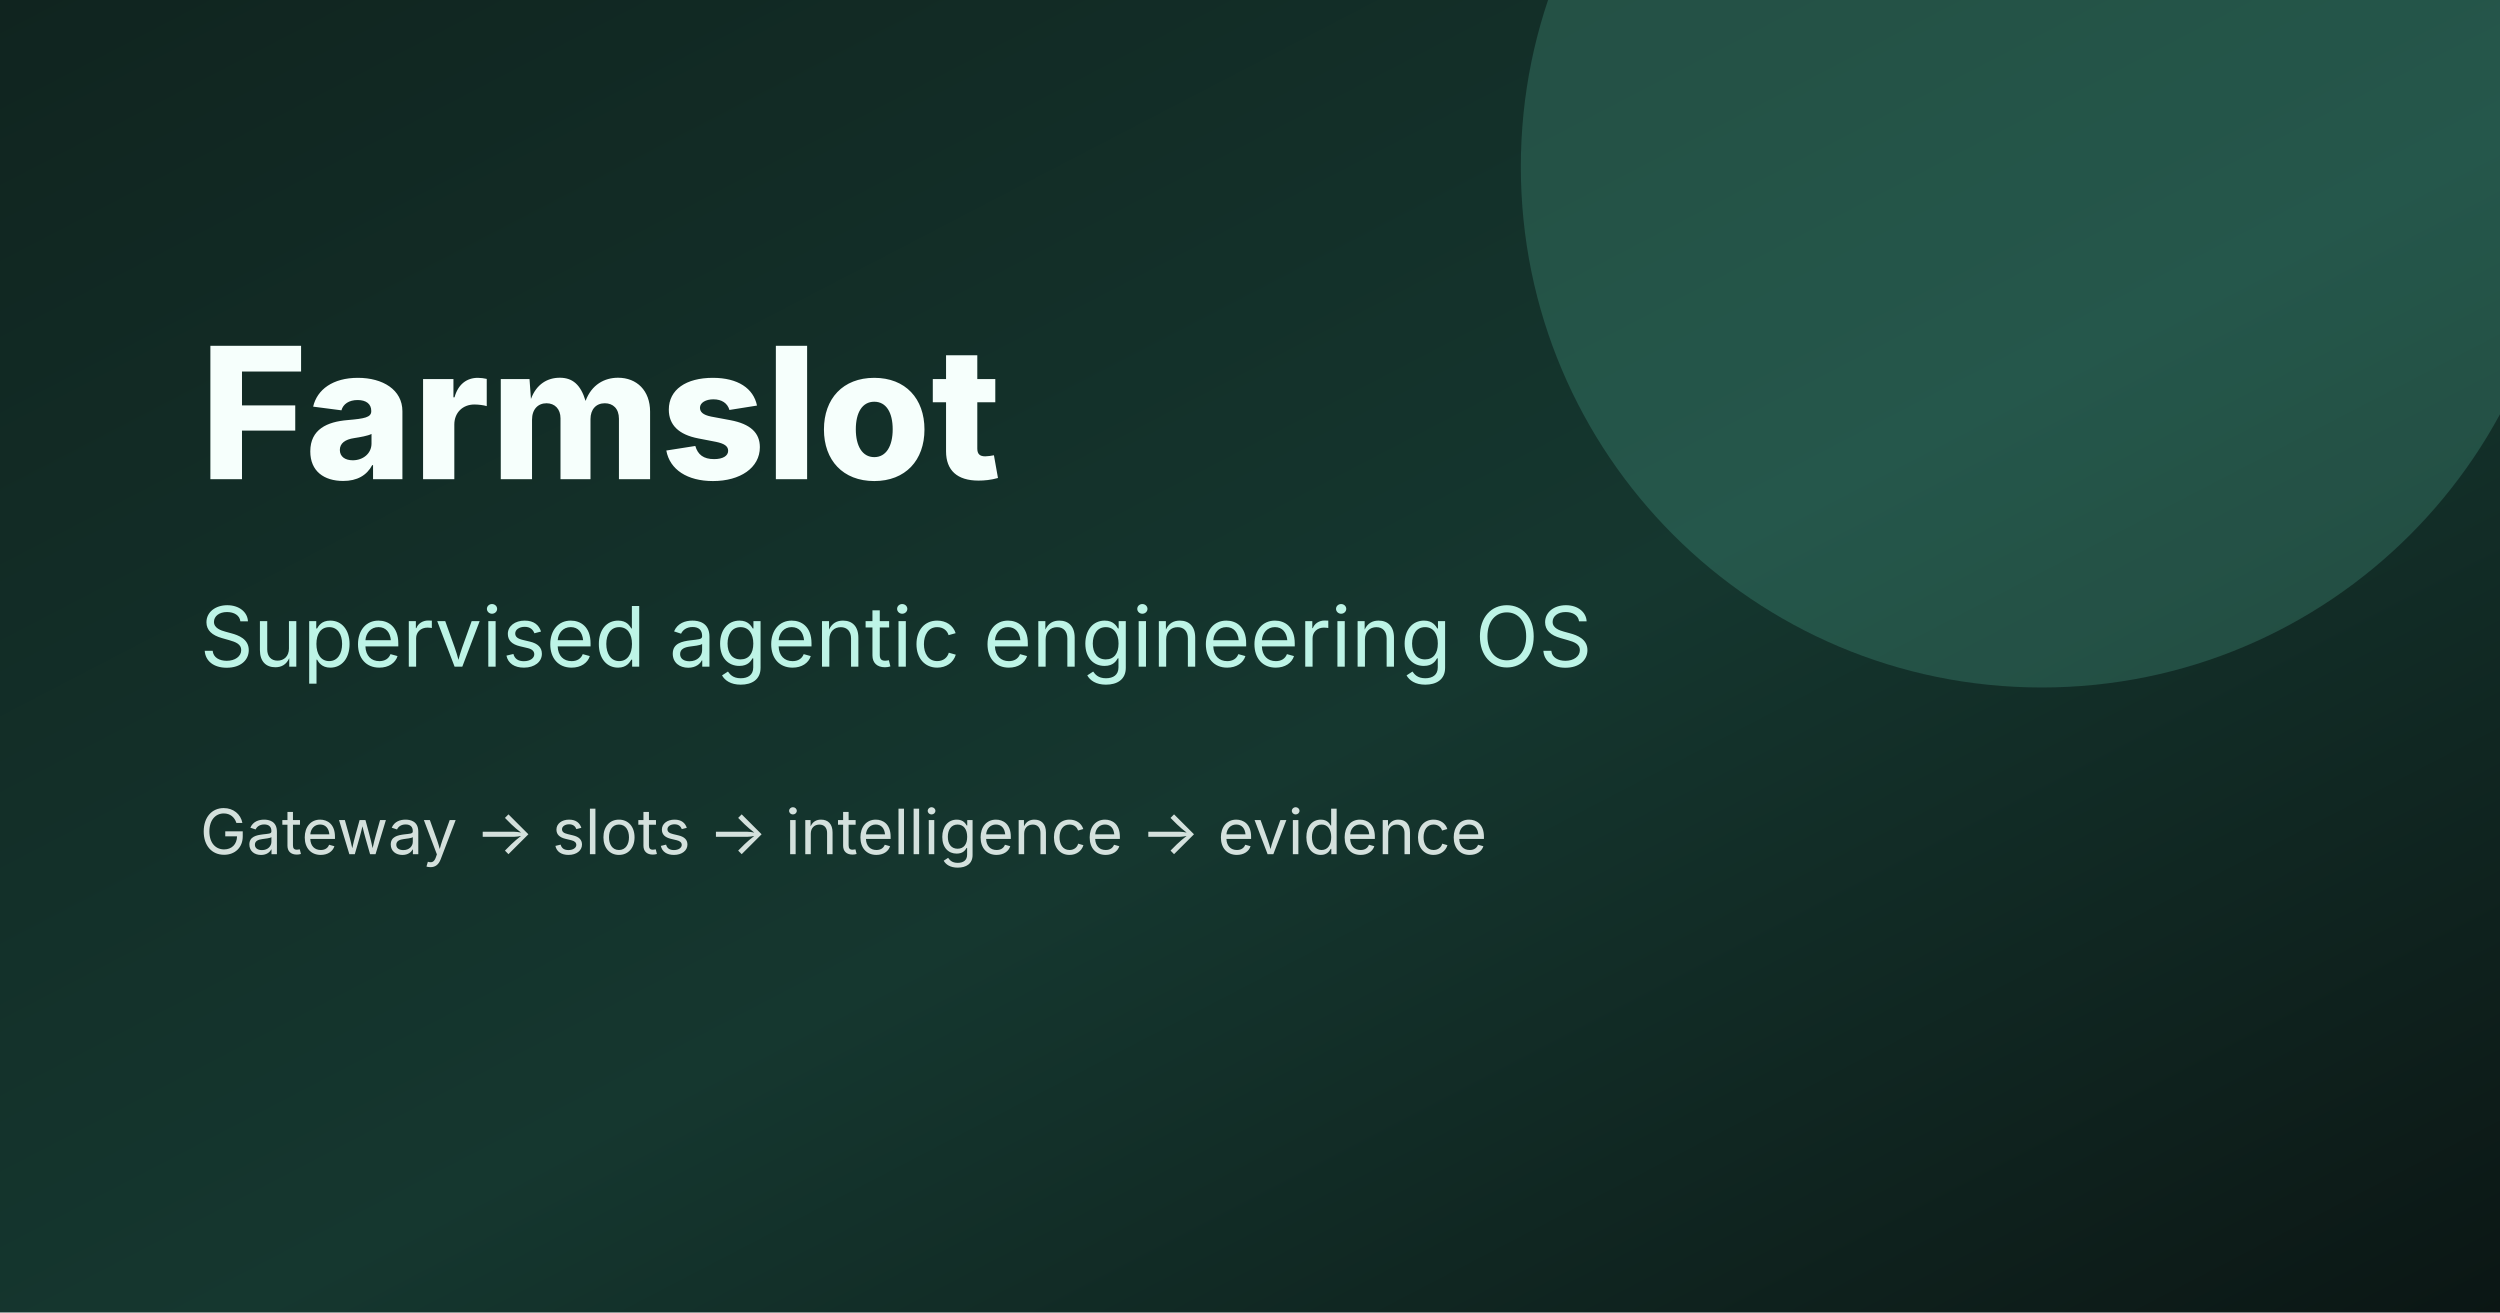
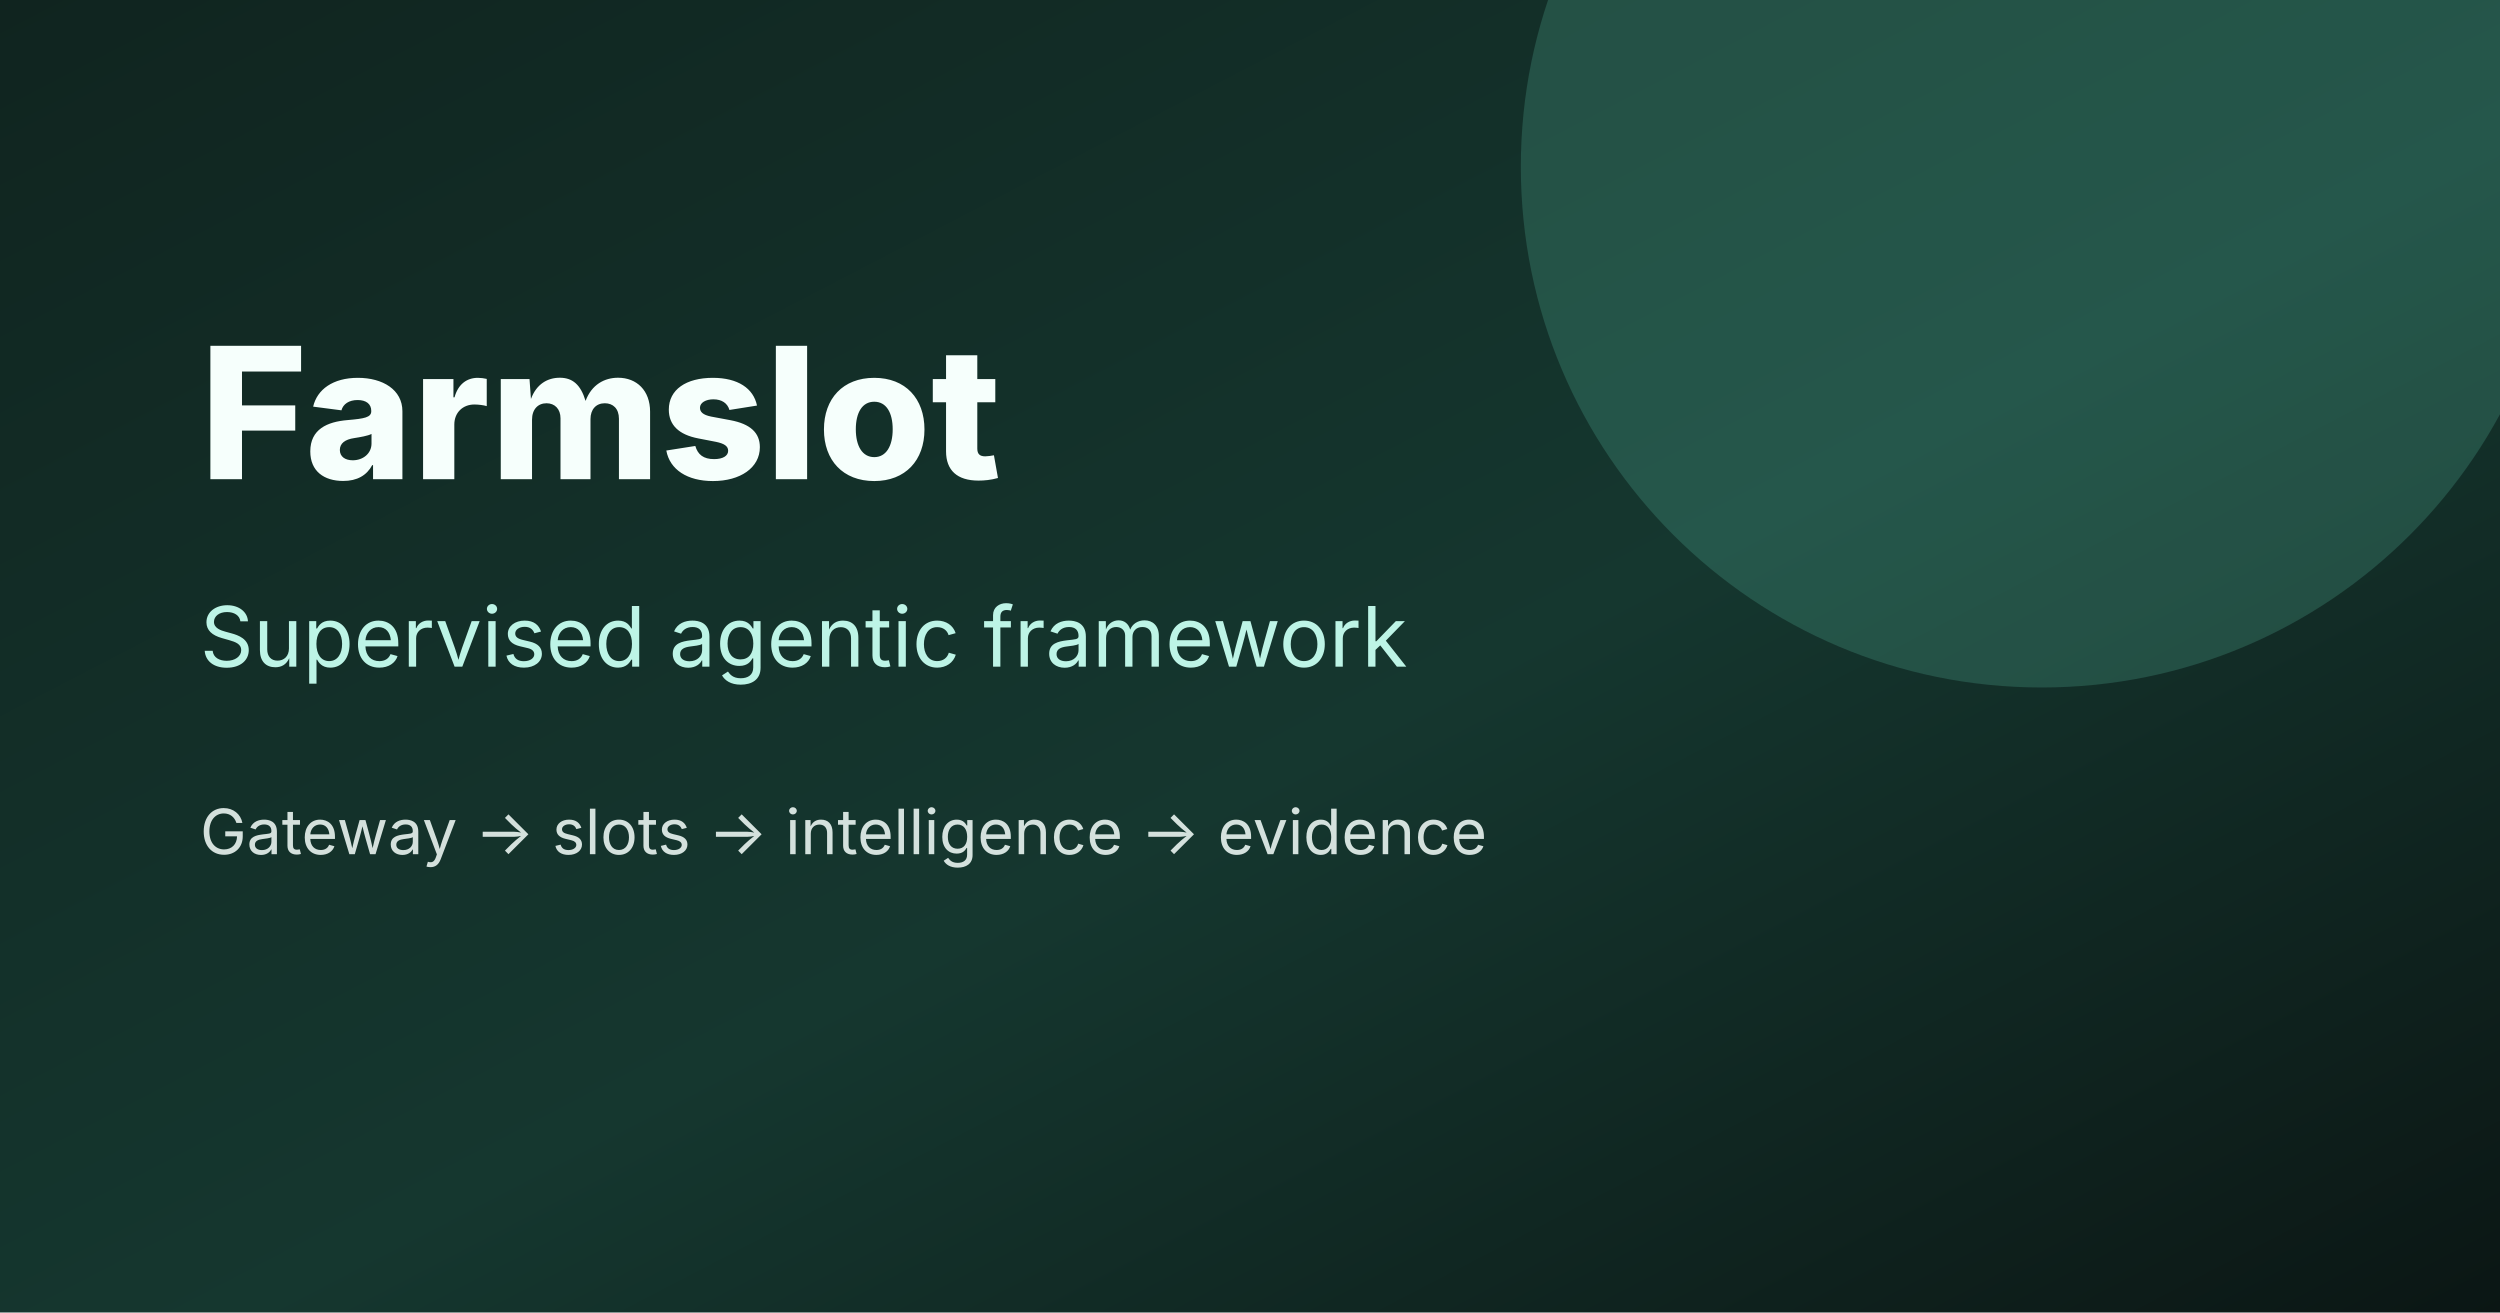
<svg xmlns="http://www.w3.org/2000/svg" width="1200" height="630" viewBox="0 0 1200 630">
  <defs>
    <linearGradient id="g" x1="0" y1="0" x2="1" y2="1">
      <stop offset="0" stop-color="#10241f" />
      <stop offset="0.55" stop-color="#15372f" />
      <stop offset="1" stop-color="#0b1614" />
    </linearGradient>
  </defs>
  <rect width="1200" height="630" fill="url(#g)" />
  <circle cx="980" cy="80" r="250" fill="#6ee7c8" opacity="0.18" />
  <text x="96" y="230" fill="#f6fffc" font-family="Inter, system-ui, sans-serif" font-size="88" font-weight="800">Farmslot</text>
-   <text x="96" y="320" fill="#bdf4e6" font-family="Inter, system-ui, sans-serif" font-size="40">Supervised agentic engineering OS</text>
+   <text x="96" y="320" fill="#bdf4e6" font-family="Inter, system-ui, sans-serif" font-size="40">Supervised agentic framework</text>
  <text x="96" y="410" fill="#f6fffc" opacity="0.85" font-family="Inter, system-ui, sans-serif" font-size="30">Gateway → slots → intelligence → evidence</text>
</svg>
